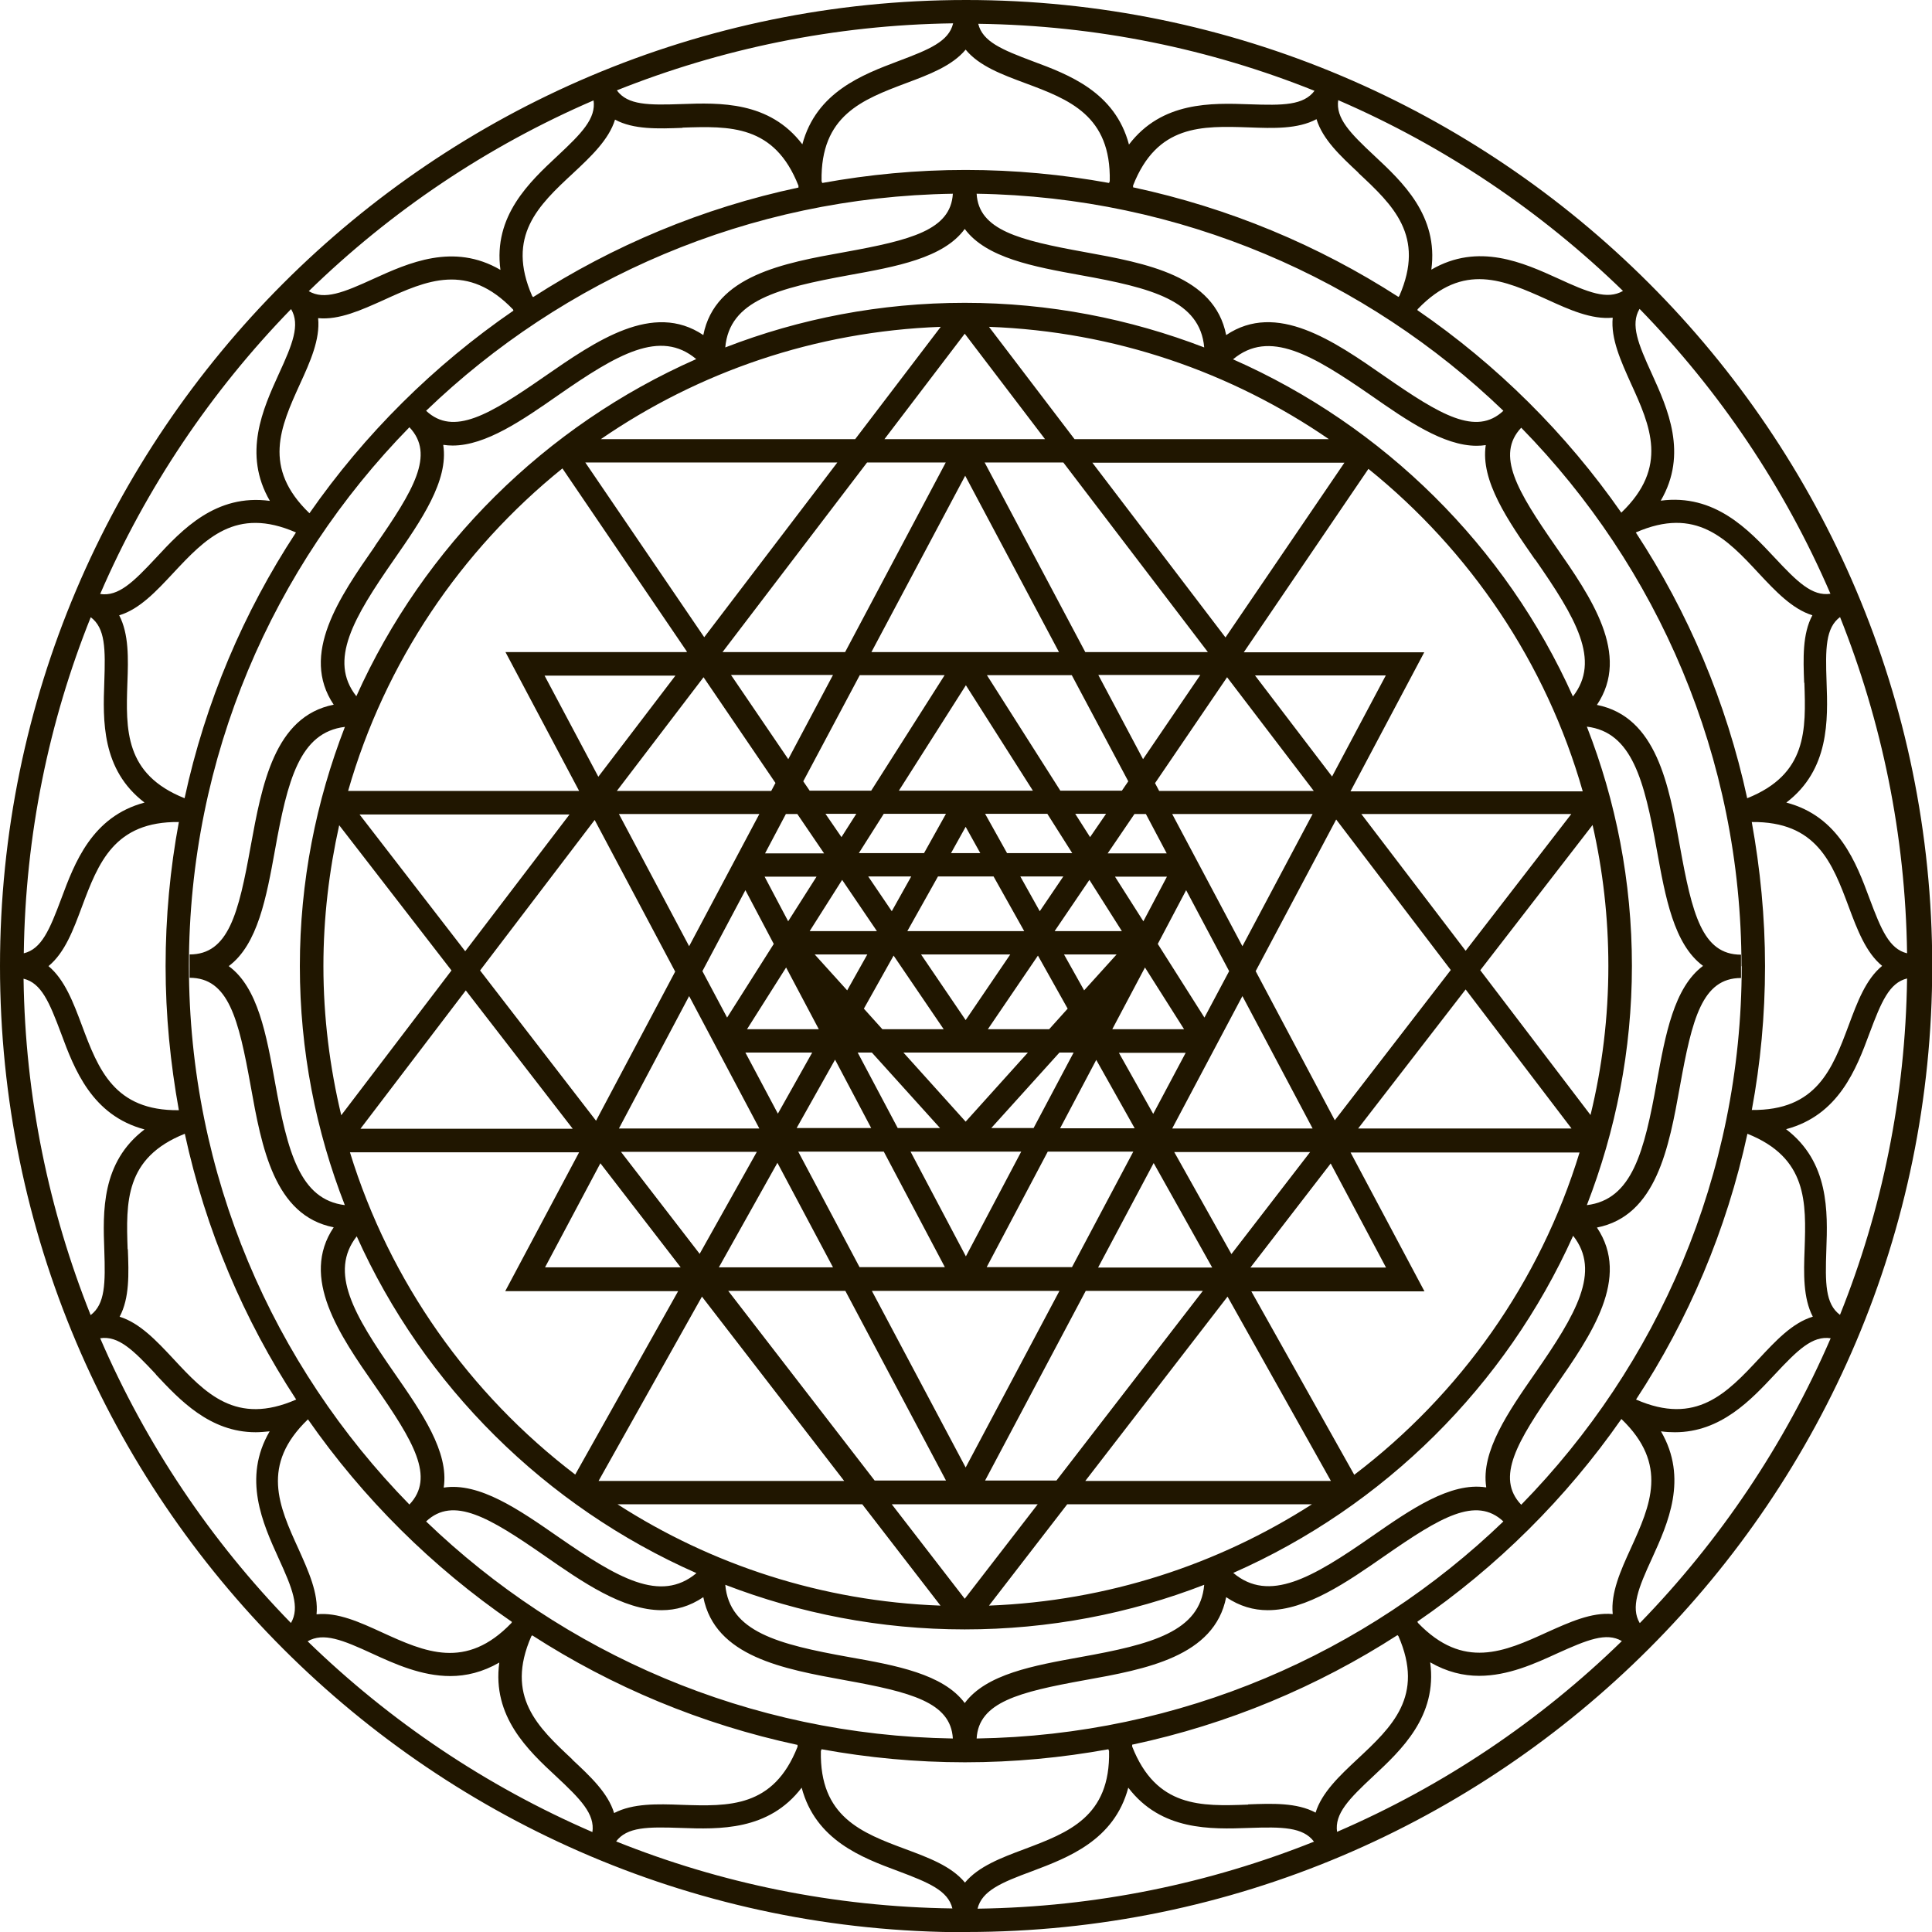
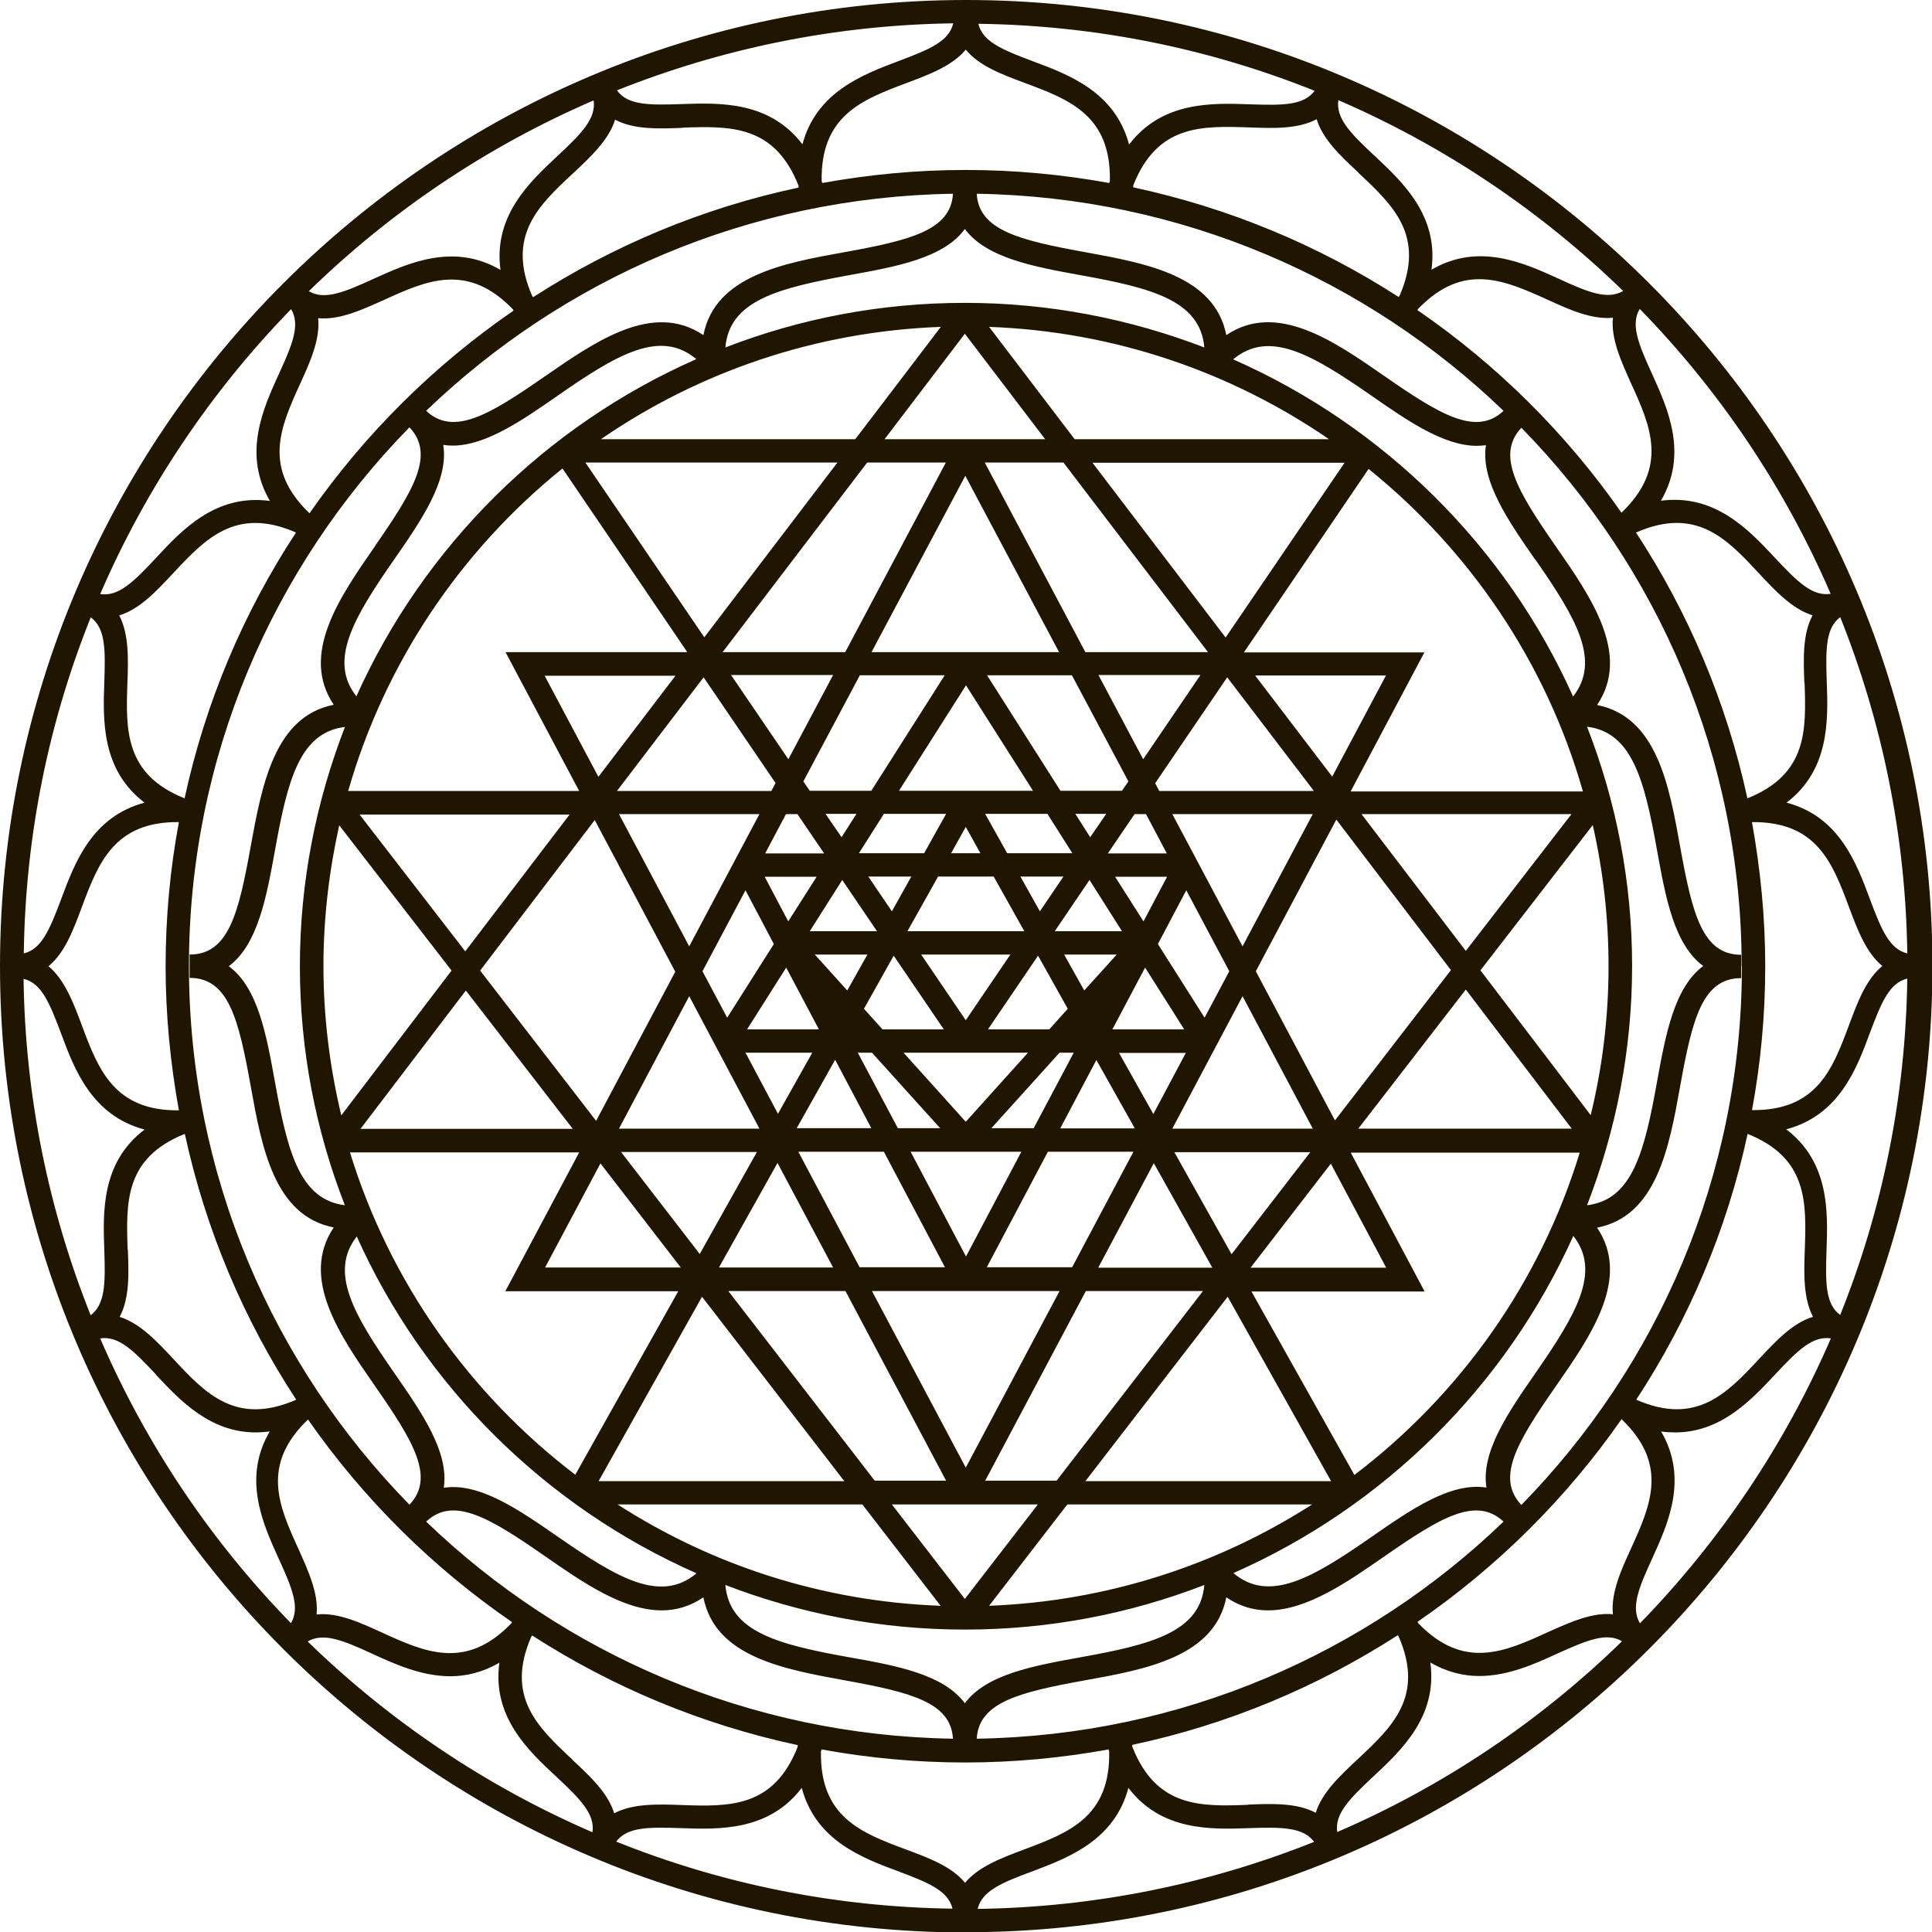
- <svg xmlns="http://www.w3.org/2000/svg" id="Layer_2" data-name="Layer 2" viewBox="0 0 84.47 84.47">
+ <svg xmlns="http://www.w3.org/2000/svg" id="Layer_2" data-name="Layer 2" viewBox="0 0 512 512">
  <defs>
    <style>
      .cls-1 {
        fill: #201600;
      }
    </style>
  </defs>
-   <g id="Layer_2_copy_2" data-name="Layer 2 copy 2">
+   <g id="Layer_2_copy_2" data-name="Layer 2 copy 2" transform="scale(6.062)">
    <path class="cls-1" d="M42.24,84.47c23.29,0,42.24-18.95,42.24-42.24S65.53,0,42.24,0,0,18.95,0,42.24s18.95,42.24,42.24,42.24ZM5.58,54.62c-.07-2.06-.13-4,2.5-5.05,.91,4.2,2.58,8.13,4.87,11.62,0,0,0,0,0,0-2.63,1.15-3.97-.27-5.38-1.79-.72-.77-1.46-1.56-2.34-1.83,.44-.82,.4-1.89,.36-2.95Zm-.36-27.72c.89-.27,1.62-1.06,2.34-1.83,1.41-1.51,2.75-2.94,5.38-1.79,0,0,0,0,0,0-2.29,3.49-3.96,7.41-4.87,11.62-2.63-1.05-2.57-3-2.5-5.05,.04-1.05,.07-2.13-.36-2.95Zm73.67,2.95c.07,2.06,.13,4-2.5,5.05-.91-4.2-2.58-8.13-4.87-11.62h0c2.63-1.15,3.97,.27,5.38,1.79,.72,.77,1.46,1.56,2.34,1.83-.44,.82-.4,1.89-.36,2.95Zm.36,27.72c-.89,.27-1.62,1.06-2.34,1.83-1.41,1.51-2.75,2.94-5.38,1.79,0,0,0,0,0,0,2.29-3.49,3.96-7.41,4.87-11.62,2.63,1.05,2.57,3,2.5,5.05-.04,1.05-.07,2.13,.36,2.95Zm-2.66-9.03c.38-2.04,.58-4.15,.58-6.3s-.21-4.25-.58-6.3c2.83-.03,3.52,1.78,4.24,3.71,.37,.99,.75,2,1.46,2.58-.72,.59-1.09,1.6-1.46,2.59-.72,1.93-1.41,3.74-4.24,3.71Zm-.44-6.3c0,9.15-3.68,17.46-9.64,23.55-1.13-1.19-.18-2.76,1.5-5.18,1.56-2.24,3.29-4.74,1.81-6.94,2.6-.51,3.15-3.5,3.63-6.18,.53-2.94,.97-4.73,2.67-4.73h0v-1.02h0c-1.7,0-2.14-1.79-2.67-4.73-.48-2.68-1.02-5.67-3.63-6.19,1.48-2.2-.25-4.7-1.81-6.94-1.68-2.42-2.62-3.99-1.5-5.18,5.96,6.09,9.63,14.4,9.63,23.55Zm-61.23,6.52c-.5-2.09-.78-4.28-.78-6.52,0-2.12,.25-4.18,.69-6.16l4.91,6.35-4.82,6.33Zm.16,3.93c-1.97-.24-2.51-2.33-3.06-5.39-.37-2.04-.74-4.13-2.02-5.06,1.27-.94,1.65-3.02,2.02-5.06,.55-3.07,1.08-5.16,3.06-5.4-1.26,3.25-1.97,6.77-1.97,10.46s.7,7.21,1.97,10.46Zm54.55-16.62c.45,1.98,.69,4.04,.69,6.16,0,2.25-.27,4.43-.78,6.52l-4.82-6.33,4.91-6.35Zm-.25-4.3c1.97,.24,2.51,2.33,3.06,5.4,.37,2.04,.74,4.12,2.02,5.06-1.27,.94-1.65,3.02-2.02,5.06-.55,3.07-1.08,5.16-3.06,5.4,1.26-3.25,1.97-6.77,1.97-10.46s-.7-7.21-1.97-10.46Zm-9.86,3.82h9.18l-4.62,5.98-4.56-5.98Zm9.19,13.75h-9.33l4.7-6.08,4.63,6.08Zm-5.28-6.93l-5.07,6.57-3.46-6.52,3.52-6.63,5.01,6.58Zm-26.61-3.94l1.52,2.24h-2.94l1.42-2.24Zm-.73-2.89h1.35l-.65,1.02-.7-1.02Zm7.35,2.74l1.34,2.39h-5.11l1.34-2.39h2.43Zm-1.86-1.02l.64-1.15,.64,1.15h-1.29Zm6.05,1.17l1.42,2.24h-2.94l1.52-2.24Zm-.62-2.89h1.35l-.7,1.02-.65-1.02Zm-7.94,6.2l2.19,3.22h-2.68l-.81-.9,1.3-2.32Zm-.08-1.94l-1.03-1.52h1.88l-.85,1.52Zm7.69,4.26l-.81,.9h-2.68l2.19-3.22,1.3,2.32Zm-2.07-5.78h1.88l-1.03,1.52-.85-1.52Zm-2.39,6.28l-1.95-2.87h3.9l-1.95,2.87Zm-5.18-1.3l-1.42-1.57h2.3l-.88,1.57Zm1.08,2.72l2.98,3.3h-1.85l-1.75-3.3h.62Zm1.38,0h5.44l-2.72,3.02-2.72-3.02Zm6.82,0h.62l-1.75,3.3h-1.85l2.98-3.3Zm.2-4.29h2.3l-1.42,1.57-.88-1.57Zm3.54,.57l1.71,2.7h-3.14l1.43-2.7Zm-6.03-5l-.96-1.72h2.72l1.09,1.72h-2.85Zm-3.63,0h-2.85l1.09-1.72h2.72l-.96,1.72Zm-4.6,7.7h-3.14l1.71-2.7,1.43,2.7Zm-.29,1.02l-1.5,2.67-1.42-2.67h2.91Zm1,.31l1.58,2.99h-3.26l1.68-2.99Zm2.13,4.02l2.67,5.05h-3.73l-2.68-5.05h3.74Zm1.16,0h4.85l-2.42,4.58-2.42-4.58Zm6.01,0h3.74l-2.68,5.05h-3.73l2.67-5.05Zm.54-1.02l1.58-2.99,1.68,2.99h-3.26Zm2.58-3.3h2.91l-1.42,2.67-1.5-2.67Zm5.39-2.48l3.07,5.79h-6.14l3.07-5.79Zm0-2.18l-3.07-5.78h6.14l-3.07,5.78Zm-2.46-2.45l1.88,3.54-1.08,2.03-2.04-3.22,1.24-2.35Zm-1.87,1.36l-1.24-1.95h2.27l-1.03,1.95Zm-1.56-2.97l1.17-1.72h.5l.91,1.72h-2.58Zm1.55-4.11l-1.96-3.69h4.46l-2.51,3.69Zm-.65,.96l-.28,.41h-2.69l-3.21-5.05h3.71l2.47,4.64Zm-4.18,.41h-5.85l2.93-4.61,2.93,4.61Zm-7.06,0h-2.69l-.28-.41,2.47-4.64h3.71l-3.21,5.05Zm-3.62-1.37l-2.51-3.69h4.46l-1.96,3.69Zm.39,2.39l1.17,1.72h-2.58l.91-1.72h.5Zm.84,2.74l-1.24,1.95-1.03-1.95h2.27Zm-1.87,2.94l-2.04,3.22-1.08-2.03,1.88-3.54,1.24,2.35Zm-3.7,.1l-3.07-5.78h6.14l-3.07,5.78Zm3.07,7.97h-6.14l3.07-5.79,3.07,5.79Zm-6.05,1.02h5.94l-2.5,4.46-3.44-4.46Zm2.61,5.05h-5.93l2.42-4.55,3.51,4.55Zm4.23-4.57l2.43,4.57h-4.99l2.56-4.57Zm2.97,5.6l4.4,8.29h-3.12l-6.4-8.29h5.12Zm1.16,0h8.2l-4.1,7.72-4.1-7.72Zm9.35,0h5.12l-6.4,8.29h-3.12l4.4-8.29Zm.54-1.02l2.43-4.57,2.56,4.57h-4.99Zm3.33-5.05h5.94l-3.44,4.46-2.5-4.46Zm6.84,.5l2.42,4.55h-5.93l3.51-4.55Zm.06-16.92l-3.37-4.42h5.72l-2.35,4.42Zm-.81,.63h-6.75l-.18-.34,3.15-4.63,3.79,4.97Zm-9.98-6.07l-4.4-8.29h3.44l6.32,8.29h-5.35Zm-1.16,0h-8.19l4.1-7.71,4.1,7.71Zm-9.35,0h-5.35l6.32-8.29h3.44l-4.4,8.29Zm-3.04,5.73l-.18,.34h-6.75l3.79-4.97,3.15,4.63Zm-7.74-.28l-2.35-4.42h5.72l-3.37,4.42Zm3.36,8.52l-3.46,6.52-5.07-6.57,5.01-6.58,3.52,6.63Zm-9.18-.89l-4.62-5.98h9.18l-4.56,5.98Zm0,1.68l4.7,6.08H15.76l4.63-6.08Zm4.98,7.11l-3.23,6.07h7.56l-4.5,8.02c-4.62-3.52-8.11-8.43-9.85-14.09h10.01Zm5.37,6.31l6.22,8.06h-10.74l4.52-8.06Zm7.01,9.08l3.42,4.43c-5.19-.19-10.02-1.79-14.12-4.43h10.7Zm1.29,0h6.38l-3.19,4.13-3.19-4.13Zm7.67,0h10.7c-4.1,2.63-8.93,4.23-14.12,4.43l3.42-4.43Zm.79-1.02l6.22-8.06,4.52,8.06h-10.74Zm7.27-8.29h7.56l-3.23-6.07h10.01c-1.73,5.67-5.23,10.58-9.85,14.09l-4.5-8.02Zm4.33-21.87l3.22-6.07h-7.89l5.45-8.02c4.44,3.58,7.77,8.48,9.37,14.1h-10.16Zm-5.47-6.72l-5.82-7.64h11.02l-5.2,7.64Zm-6.6-8.67l-3.74-4.91c5.5,.2,10.61,1.99,14.86,4.91h-11.12Zm-1.29,0h-7.02l3.51-4.61,3.51,4.61Zm-8.3,0h-11.12c4.26-2.93,9.36-4.71,14.86-4.91l-3.74,4.91Zm-.78,1.02l-5.82,7.64-5.2-7.64h11.02Zm-6.62,8.29h-7.89l3.22,6.07H15.22c1.61-5.62,4.93-10.52,9.37-14.1l5.45,8.02Zm-14.4,25.53c2.94,6.56,8.26,11.83,14.86,14.74-1.58,1.32-3.45,.21-6.05-1.59-1.7-1.18-3.44-2.39-5-2.15,.24-1.56-.97-3.3-2.15-5-1.78-2.56-2.88-4.42-1.65-5.99Zm8.22,13.98c1.64,1.14,3.42,2.38,5.12,2.38,.62,0,1.23-.17,1.82-.57,.51,2.6,3.5,3.14,6.19,3.63,2.87,.52,4.63,.96,4.72,2.55-8.93-.14-17.04-3.73-23.03-9.49,1.19-1.12,2.76-.18,5.18,1.5Zm13.31,4.43c-3.12-.56-5.23-1.11-5.41-3.16,3.25,1.25,6.78,1.95,10.47,1.95s7.22-.69,10.47-1.95c-.18,2.05-2.29,2.6-5.41,3.16-2.04,.37-4.12,.74-5.06,2.01-.94-1.27-3.02-1.65-5.06-2.01Zm10.3,1.01c2.68-.48,5.68-1.03,6.19-3.63,.59,.4,1.2,.57,1.82,.57,1.7,0,3.48-1.24,5.12-2.38,2.42-1.68,3.98-2.62,5.18-1.5-5.99,5.76-14.09,9.35-23.03,9.49,.09-1.59,1.85-2.03,4.72-2.55Zm17.55-8.43c-1.56-.24-3.3,.97-5,2.15-2.6,1.81-4.48,2.91-6.05,1.59,6.6-2.91,11.91-8.18,14.86-14.74,1.23,1.56,.13,3.42-1.65,5.99-1.18,1.7-2.39,3.44-2.15,5Zm2.15-40.57c1.78,2.56,2.88,4.42,1.65,5.99-2.94-6.56-8.26-11.83-14.86-14.74,1.58-1.32,3.45-.21,6.05,1.59,1.55,1.08,3.15,2.19,4.6,2.19,.14,0,.27-.01,.4-.03-.24,1.56,.97,3.3,2.15,5Zm-6.57-8c-2.24-1.56-4.74-3.29-6.94-1.81-.51-2.6-3.5-3.14-6.19-3.63-2.87-.52-4.63-.96-4.72-2.55,8.93,.14,17.04,3.73,23.03,9.49-1.19,1.12-2.76,.18-5.18-1.5Zm-13.31-4.43c3.12,.56,5.23,1.11,5.41,3.16-3.25-1.25-6.78-1.95-10.47-1.95s-7.22,.69-10.47,1.95c.18-2.05,2.29-2.59,5.41-3.16,2.04-.37,4.13-.74,5.06-2.02,.94,1.27,3.02,1.65,5.06,2.02Zm-10.3-1.01c-2.68,.48-5.68,1.03-6.19,3.63-2.2-1.48-4.7,.26-6.94,1.81-2.42,1.68-3.98,2.62-5.18,1.5,5.99-5.76,14.09-9.35,23.03-9.49-.09,1.59-1.85,2.03-4.72,2.55Zm-17.55,8.43c.13,.02,.27,.03,.4,.03,1.45,0,3.05-1.11,4.6-2.19,2.6-1.81,4.48-2.91,6.05-1.59-6.6,2.91-11.91,8.18-14.86,14.74-1.23-1.56-.13-3.42,1.65-5.98,1.18-1.7,2.39-3.44,2.15-5Zm-2.99,4.42c-1.56,2.24-3.29,4.74-1.81,6.94-2.59,.51-3.14,3.51-3.63,6.19-.53,2.94-.97,4.73-2.67,4.73h0v1.02h0c1.7,0,2.14,1.79,2.67,4.73,.48,2.68,1.03,5.67,3.63,6.18-1.48,2.2,.25,4.7,1.81,6.94,1.68,2.42,2.63,3.99,1.5,5.18-5.96-6.09-9.64-14.4-9.64-23.55s3.68-17.46,9.64-23.55c1.13,1.19,.18,2.76-1.5,5.18Zm-8.58,12.07c-.38,2.04-.58,4.15-.58,6.3s.21,4.25,.58,6.3c-2.82,.03-3.52-1.78-4.24-3.71-.37-.99-.75-2-1.46-2.59,.72-.59,1.09-1.6,1.46-2.59,.72-1.93,1.42-3.74,4.24-3.71Zm5.64,26.11s0,0,0,0c2.41,3.46,5.44,6.47,8.92,8.86,0,.02-.01,.03-.02,.05-1.99,2.07-3.78,1.27-5.66,.41-.96-.44-1.94-.89-2.86-.79,.09-.92-.36-1.9-.79-2.86-.86-1.88-1.66-3.67,.41-5.66Zm12.44,18.05c-4.65-2.01-8.86-4.85-12.45-8.34,.69-.4,1.53-.06,2.83,.54,.98,.45,2.15,.98,3.41,.98,.69,0,1.41-.17,2.14-.59-.32,2.36,1.26,3.84,2.49,4.98,1.06,.99,1.7,1.64,1.58,2.44Zm-.88-3.18c-1.51-1.41-2.94-2.75-1.79-5.38,.01-.02,.03-.03,.04-.04,3.49,2.25,7.4,3.89,11.6,4.79,0,.03,0,.05,0,.08-1.05,2.67-3,2.61-5.07,2.54-1.06-.04-2.13-.07-2.95,.36-.27-.89-1.06-1.62-1.83-2.34Zm1.91,3.6c.48-.65,1.39-.65,2.84-.6,1.67,.06,3.84,.13,5.28-1.76,.61,2.3,2.64,3.06,4.2,3.64,1.36,.51,2.2,.86,2.39,1.64-5.19-.07-10.14-1.1-14.7-2.93Zm12.67,.33c-1.94-.72-3.77-1.42-3.71-4.29,.01-.03,.02-.05,.03-.08,2.03,.37,4.13,.57,6.27,.57s4.23-.2,6.27-.57c.01,.03,.02,.05,.03,.08,.06,2.87-1.77,3.56-3.71,4.29-.99,.37-2,.75-2.59,1.46-.59-.72-1.6-1.09-2.59-1.46Zm3.14,2.6c.19-.78,1.03-1.14,2.39-1.64,1.56-.59,3.59-1.35,4.2-3.65,1.44,1.89,3.61,1.82,5.28,1.76,1.45-.05,2.36-.04,2.84,.6-4.56,1.82-9.52,2.86-14.7,2.93Zm11.83-4.55c-2.07,.08-4.02,.13-5.07-2.54,0-.03,0-.05,0-.08,4.19-.89,8.11-2.54,11.6-4.79,.01,.02,.03,.03,.04,.04,1.15,2.63-.28,3.97-1.79,5.38-.77,.72-1.56,1.46-1.83,2.34-.82-.44-1.89-.4-2.95-.36Zm3.89,1.2c-.12-.8,.52-1.45,1.58-2.44,1.22-1.14,2.81-2.62,2.49-4.98,.73,.42,1.45,.59,2.14,.59,1.26,0,2.43-.53,3.41-.98,1.31-.59,2.15-.94,2.83-.54-3.58,3.49-7.79,6.33-12.45,8.34Zm12.05-9.53c-.92-.09-1.9,.36-2.86,.79-1.88,.86-3.67,1.66-5.66-.41,0-.02-.01-.03-.02-.05,3.48-2.39,6.51-5.4,8.92-8.86,0,0,0,0,0,0,2.07,1.99,1.27,3.77,.41,5.66-.44,.96-.88,1.94-.79,2.86Zm1.18,.39c-.4-.68-.06-1.53,.54-2.83,.69-1.52,1.59-3.49,.39-5.55,.21,.03,.41,.04,.61,.04,2.01,0,3.33-1.42,4.37-2.53,.99-1.06,1.64-1.7,2.44-1.58-2.01,4.65-4.85,8.86-8.34,12.45Zm8.76-13.47c-.65-.48-.65-1.39-.6-2.84,.06-1.67,.13-3.84-1.76-5.28,2.3-.61,3.07-2.63,3.65-4.2,.51-1.36,.86-2.2,1.64-2.39-.07,5.19-1.1,10.14-2.93,14.7Zm0-30.51c1.82,4.56,2.86,9.52,2.93,14.7-.78-.19-1.13-1.03-1.64-2.39-.58-1.56-1.34-3.6-3.64-4.2,1.89-1.44,1.82-3.61,1.76-5.28-.05-1.45-.05-2.36,.6-2.84Zm-8.76-13.47c3.49,3.58,6.33,7.79,8.34,12.45-.8,.12-1.45-.52-2.44-1.58-1.14-1.22-2.62-2.8-4.98-2.49,1.2-2.05,.3-4.03-.39-5.55-.6-1.31-.94-2.15-.54-2.83Zm-.8,8.91s0,0,0,0c-2.41-3.46-5.44-6.47-8.92-8.86,0-.02,.01-.03,.02-.05,1.99-2.07,3.77-1.26,5.66-.41,.96,.44,1.94,.88,2.86,.79-.09,.92,.36,1.9,.79,2.86,.86,1.88,1.66,3.67-.41,5.66ZM58.51,4.38c4.65,2.01,8.86,4.85,12.45,8.34-.69,.4-1.53,.06-2.83-.54-1.52-.69-3.49-1.59-5.55-.39,.32-2.36-1.27-3.84-2.49-4.98-1.06-.99-1.7-1.64-1.58-2.44Zm.88,3.18c1.51,1.41,2.94,2.75,1.79,5.38-.01,.02-.03,.03-.04,.04-3.49-2.25-7.4-3.89-11.6-4.79,0-.03,0-.05,0-.08,1.05-2.67,3-2.61,5.07-2.54,1.05,.04,2.13,.08,2.95-.36,.27,.89,1.06,1.62,1.83,2.34Zm-1.91-3.6c-.48,.65-1.39,.65-2.84,.6-1.67-.06-3.84-.13-5.28,1.76-.61-2.3-2.64-3.06-4.2-3.64-1.36-.51-2.2-.86-2.39-1.64,5.19,.07,10.14,1.1,14.7,2.93Zm-12.67-.33c1.94,.72,3.77,1.42,3.71,4.29-.01,.03-.02,.05-.03,.08-2.03-.37-4.13-.57-6.27-.57s-4.23,.2-6.27,.57c-.01-.03-.02-.05-.03-.08-.05-2.87,1.77-3.56,3.71-4.29,.99-.37,2-.75,2.59-1.46,.59,.72,1.6,1.09,2.59,1.46Zm-3.14-2.6c-.19,.78-1.03,1.13-2.39,1.64-1.56,.59-3.59,1.35-4.2,3.64-1.44-1.89-3.61-1.82-5.28-1.76-1.44,.05-2.36,.05-2.83-.6,4.56-1.82,9.52-2.86,14.7-2.93Zm-11.83,4.55c2.07-.07,4.02-.13,5.07,2.54,0,.03,0,.05,0,.08-4.19,.89-8.11,2.54-11.6,4.79-.01-.02-.03-.03-.04-.04-1.15-2.63,.27-3.97,1.79-5.38,.77-.72,1.56-1.46,1.83-2.34,.81,.44,1.89,.4,2.95,.36Zm-3.89-1.2c.12,.8-.52,1.45-1.58,2.44-1.22,1.14-2.81,2.62-2.49,4.98-2.05-1.2-4.03-.3-5.55,.39-1.31,.6-2.15,.94-2.83,.54,3.58-3.49,7.79-6.33,12.45-8.34ZM13.91,13.91c.92,.09,1.9-.36,2.86-.79,1.88-.86,3.67-1.66,5.66,.41,0,.02,.01,.03,.02,.05-3.48,2.39-6.51,5.4-8.92,8.86,0,0,0,0,0,0-2.07-1.99-1.27-3.77-.41-5.66,.44-.96,.88-1.94,.79-2.86Zm-1.18-.39c.4,.68,.06,1.53-.54,2.83-.69,1.52-1.59,3.49-.39,5.55-2.36-.32-3.84,1.26-4.98,2.49-.99,1.06-1.64,1.7-2.44,1.58,2.01-4.65,4.85-8.86,8.34-12.45ZM3.96,26.98c.65,.48,.65,1.39,.6,2.84-.06,1.67-.13,3.83,1.76,5.27-2.3,.61-3.06,2.64-3.64,4.2-.51,1.36-.86,2.2-1.64,2.39,.07-5.19,1.1-10.14,2.93-14.7Zm0,30.51c-1.82-4.56-2.86-9.52-2.93-14.7,.78,.19,1.13,1.03,1.64,2.39,.58,1.57,1.35,3.59,3.65,4.2-1.9,1.44-1.82,3.61-1.76,5.28,.05,1.45,.04,2.36-.6,2.84Zm2.85,2.6c1.04,1.11,2.36,2.53,4.37,2.53,.19,0,.4-.02,.61-.04-1.2,2.05-.3,4.03,.39,5.55,.6,1.31,.94,2.15,.54,2.83-3.49-3.58-6.33-7.79-8.34-12.45,.8-.12,1.45,.52,2.44,1.58Z" />
  </g>
</svg>
